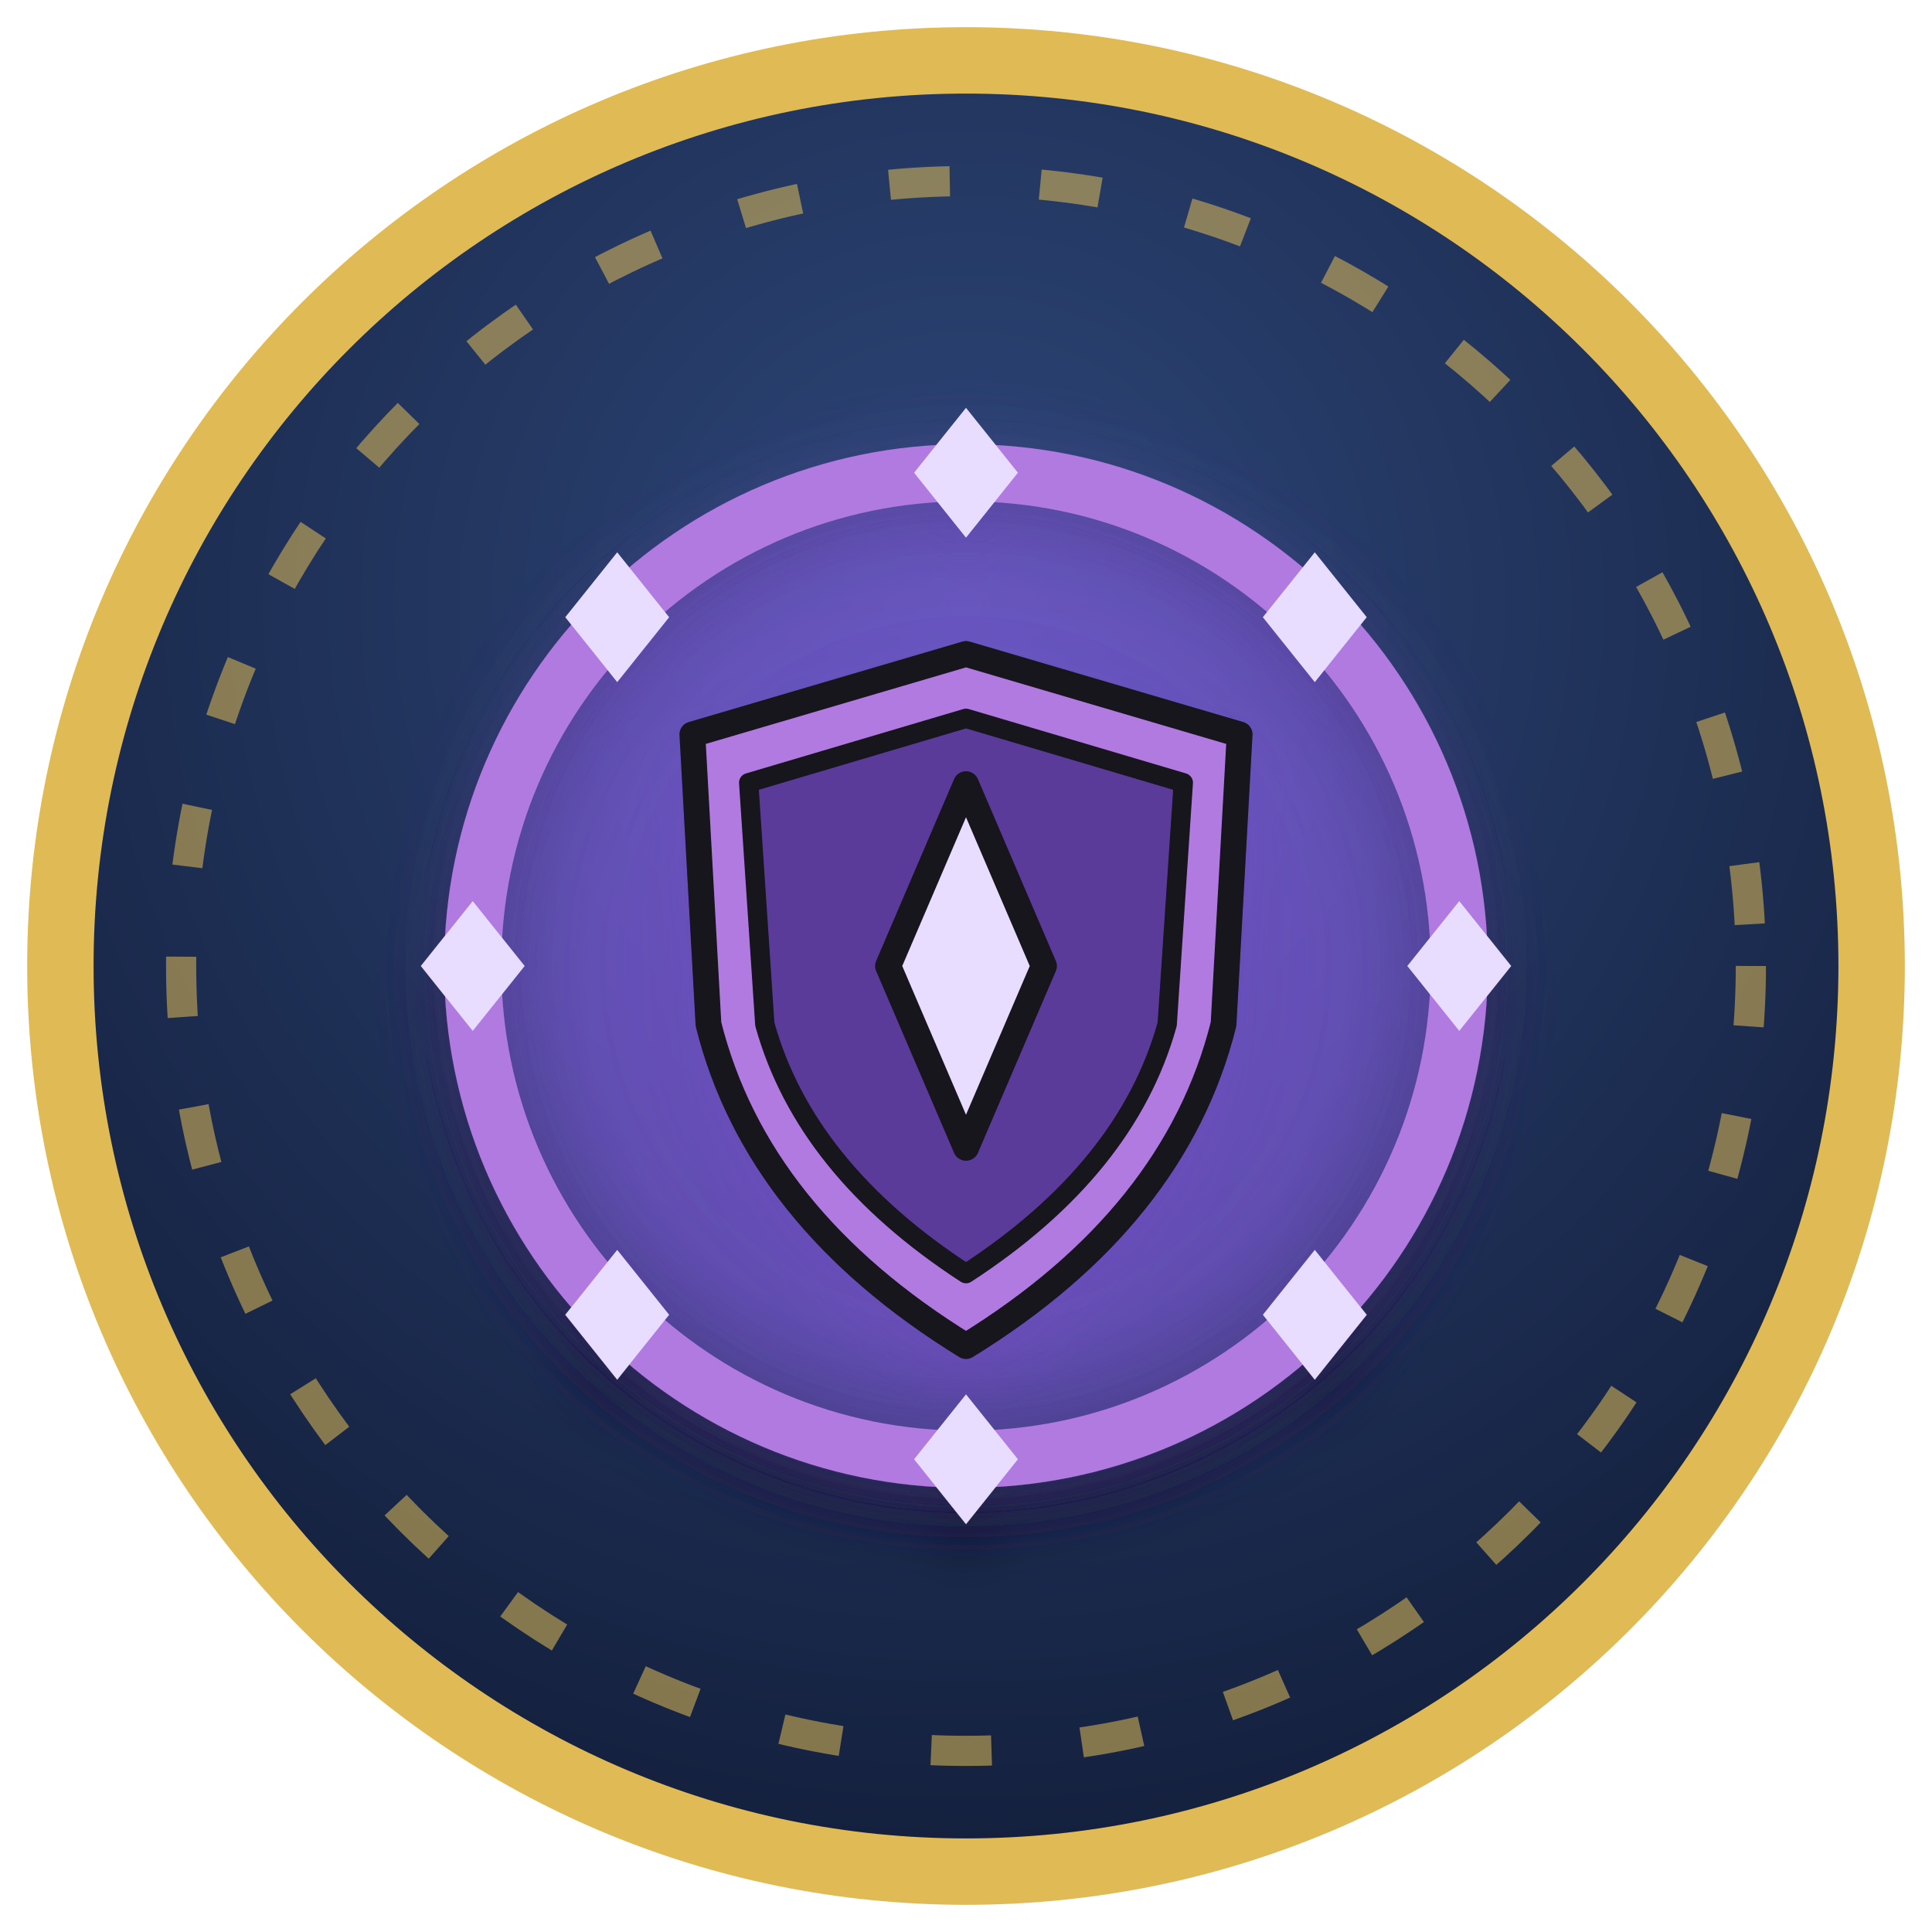
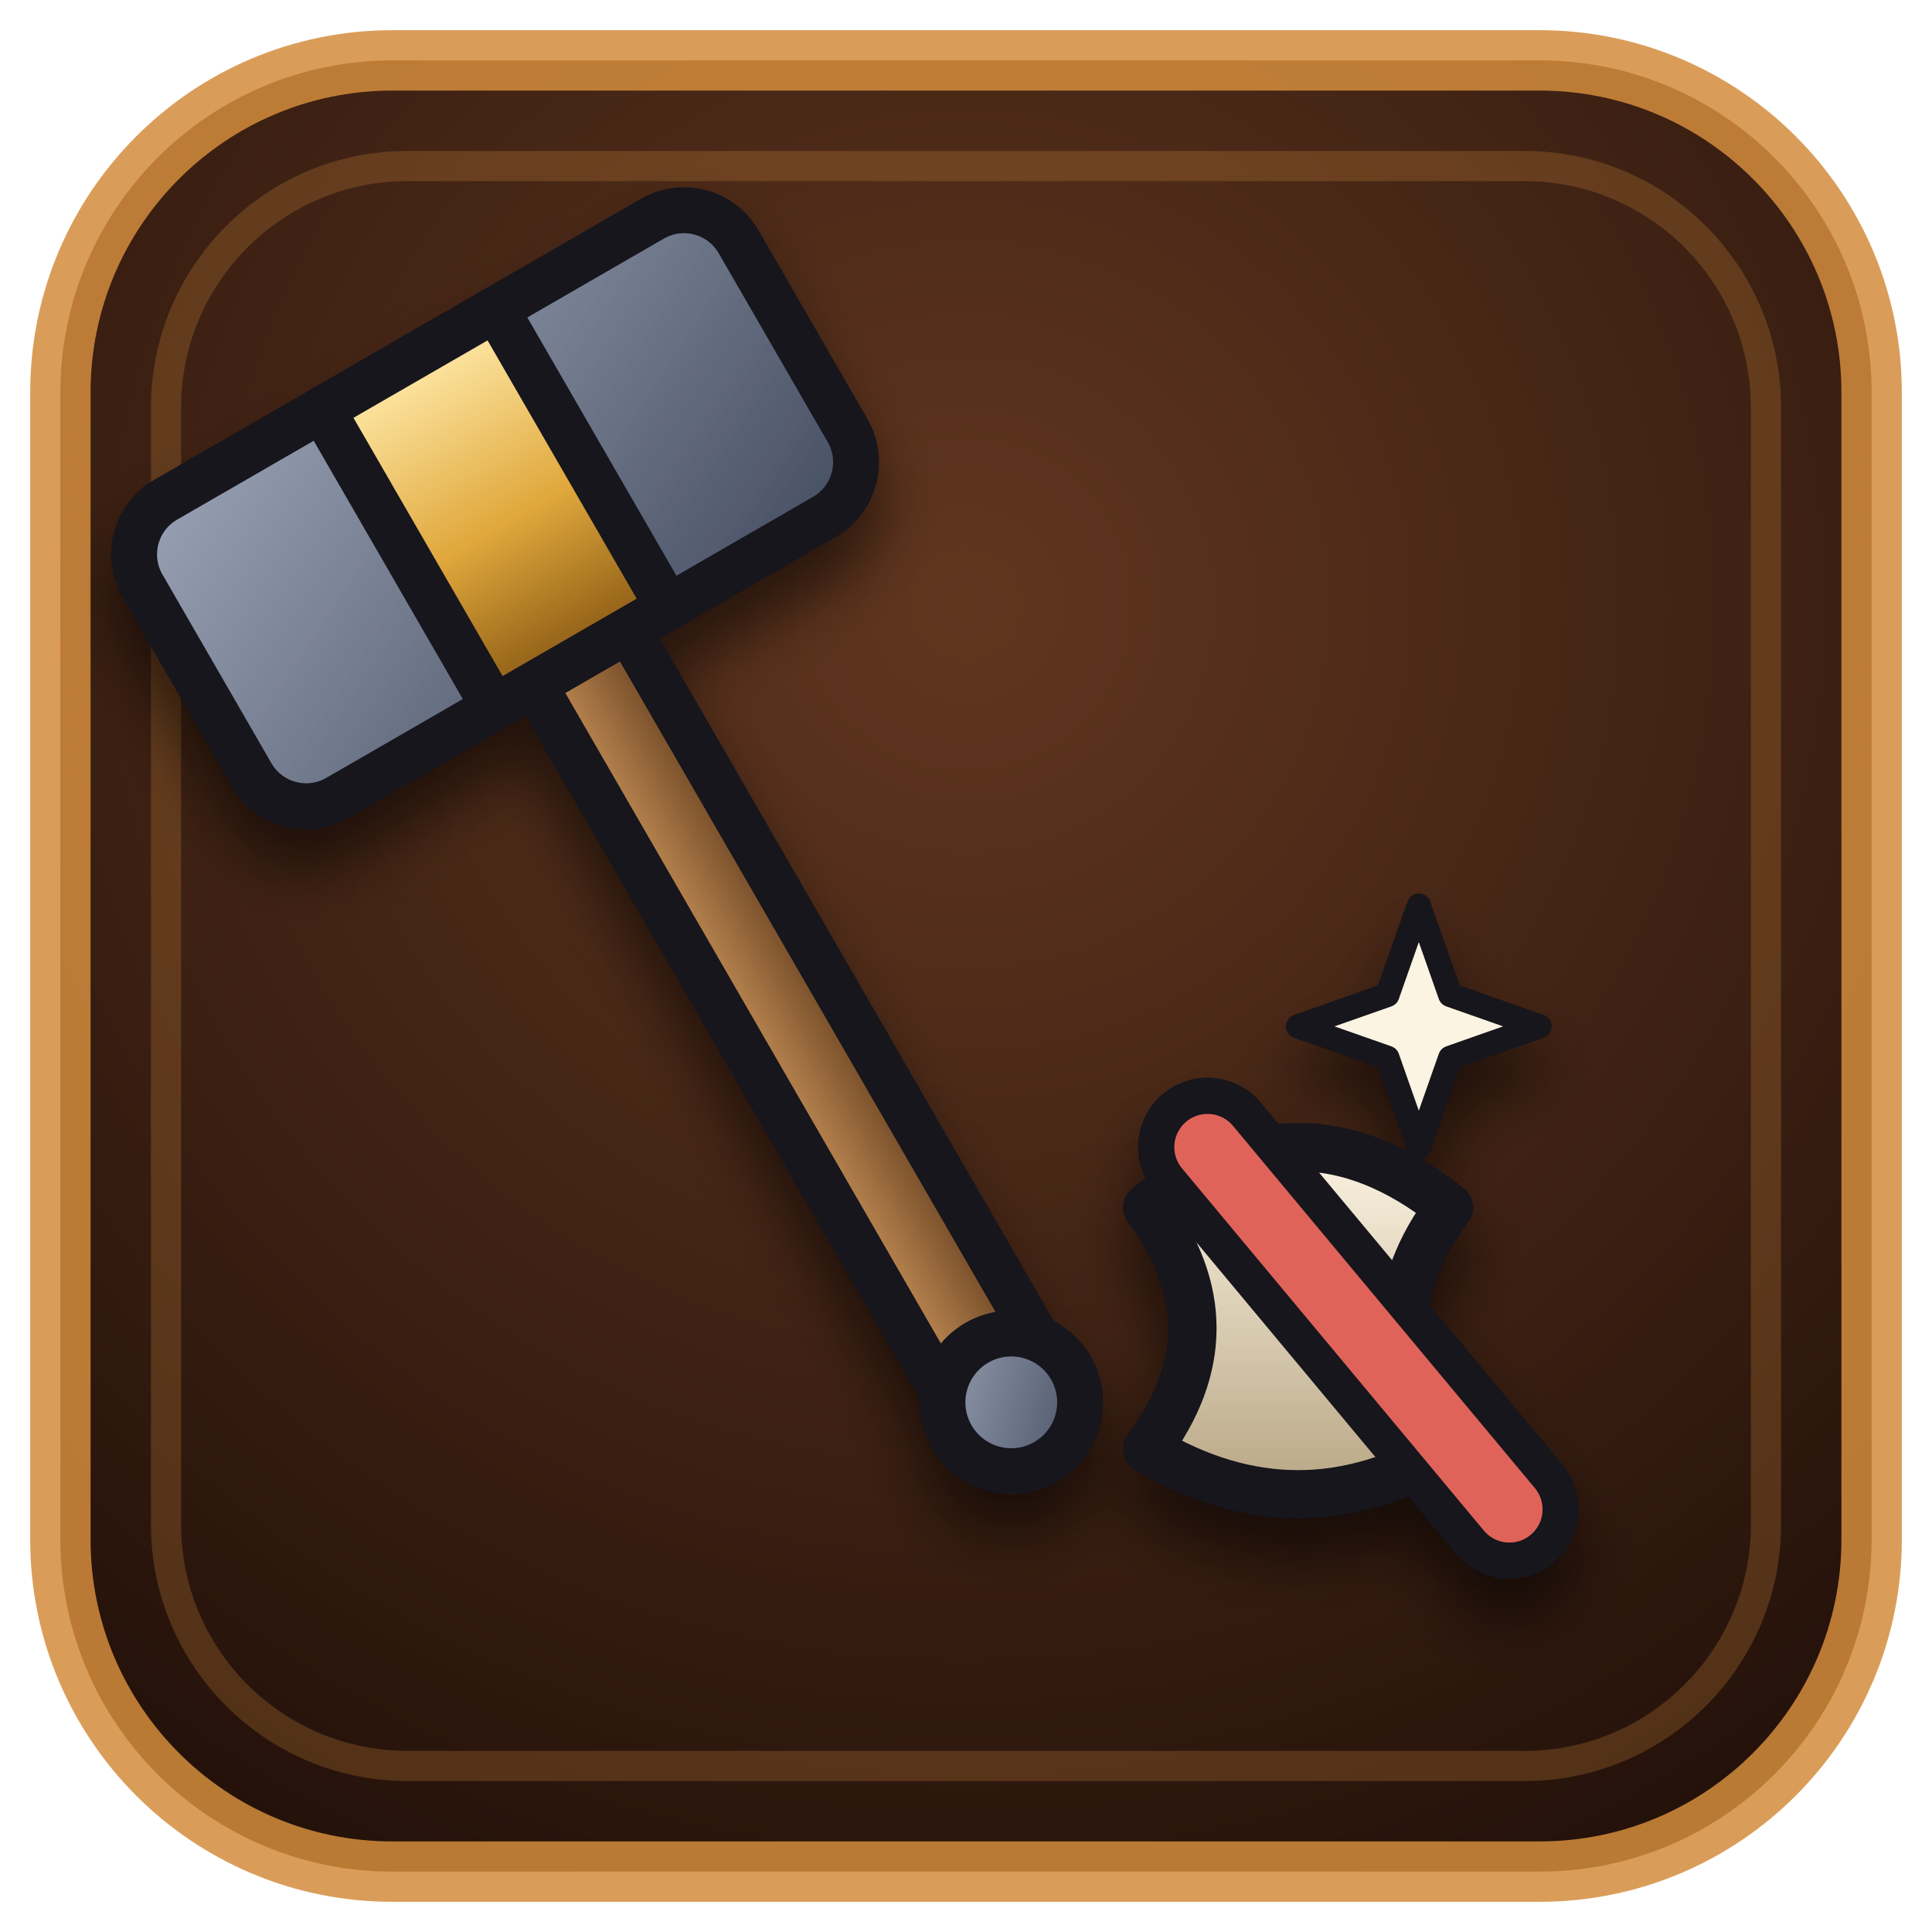
<svg xmlns="http://www.w3.org/2000/svg" viewBox="0 0 64 64" width="128" height="128">
  <defs>
    <linearGradient id="steel" x1="0" y1="0" x2="1" y2="1">
      <stop offset="0" stop-color="#f4f7fc" />
      <stop offset=".5" stop-color="#aab4c7" />
      <stop offset="1" stop-color="#5d6780" />
    </linearGradient>
    <linearGradient id="iron" x1="0" y1="0" x2="1" y2="1">
      <stop offset="0" stop-color="#9aa3b5" />
      <stop offset="1" stop-color="#454d61" />
    </linearGradient>
    <linearGradient id="gold" x1="0" y1="0" x2="0" y2="1">
      <stop offset="0" stop-color="#ffe9a8" />
      <stop offset=".55" stop-color="#e0a83c" />
      <stop offset="1" stop-color="#8a5a14" />
    </linearGradient>
    <linearGradient id="fire" x1="0" y1="0" x2="0" y2="1">
      <stop offset="0" stop-color="#e8391c" />
      <stop offset=".55" stop-color="#ff9a2e" />
      <stop offset="1" stop-color="#ffe680" />
    </linearGradient>
    <radialGradient id="fireR" cx=".45" cy=".45" r=".6">
      <stop offset="0" stop-color="#fff6c2" />
      <stop offset=".45" stop-color="#ffb43d" />
      <stop offset="1" stop-color="#d9361a" />
    </radialGradient>
    <linearGradient id="bolt" x1="0" y1="0" x2="1" y2="1">
      <stop offset="0" stop-color="#ffffff" />
      <stop offset=".5" stop-color="#a6ecff" />
      <stop offset="1" stop-color="#3fa2f0" />
    </linearGradient>
    <linearGradient id="blood" x1="0" y1="0" x2="0" y2="1">
      <stop offset="0" stop-color="#ff6060" />
      <stop offset="1" stop-color="#9a0f1c" />
    </linearGradient>
    <linearGradient id="poison" x1="0" y1="0" x2="0" y2="1">
      <stop offset="0" stop-color="#d6ff86" />
      <stop offset="1" stop-color="#4c9a28" />
    </linearGradient>
    <linearGradient id="water" x1="0" y1="0" x2="0" y2="1">
      <stop offset="0" stop-color="#b4f4ff" />
      <stop offset="1" stop-color="#2a86b8" />
    </linearGradient>
    <linearGradient id="ink" x1="0" y1="0" x2="0" y2="1">
      <stop offset="0" stop-color="#9474c4" />
      <stop offset="1" stop-color="#2a1d40" />
    </linearGradient>
    <linearGradient id="wood" x1="0" y1="0" x2="1" y2="0">
      <stop offset="0" stop-color="#c48e56" />
      <stop offset="1" stop-color="#6b4422" />
    </linearGradient>
    <linearGradient id="leaf" x1="0" y1="0" x2="1" y2="1">
      <stop offset="0" stop-color="#c4f58a" />
      <stop offset="1" stop-color="#3a8a38" />
    </linearGradient>
    <linearGradient id="hex" x1="0" y1="0" x2="0" y2="1">
      <stop offset="0" stop-color="#e09aff" />
      <stop offset="1" stop-color="#5a1f7a" />
    </linearGradient>
    <linearGradient id="bone" x1="0" y1="0" x2="0" y2="1">
      <stop offset="0" stop-color="#fbf4e2" />
      <stop offset="1" stop-color="#b8a684" />
    </linearGradient>
    <linearGradient id="heal" x1="0" y1="0" x2="0" y2="1">
      <stop offset="0" stop-color="#d4ffb0" />
      <stop offset="1" stop-color="#3fae4f" />
    </linearGradient>
    <linearGradient id="mana" x1="0" y1="0" x2="0" y2="1">
      <stop offset="0" stop-color="#bfe6ff" />
      <stop offset="1" stop-color="#2f6fd0" />
    </linearGradient>
    <linearGradient id="clay" x1="0" y1="0" x2="1" y2="1">
      <stop offset="0" stop-color="#d98a5a" />
      <stop offset="1" stop-color="#7a3a1e" />
    </linearGradient>
    <linearGradient id="hide" x1="0" y1="0" x2="0" y2="1">
      <stop offset="0" stop-color="#7a604a" />
      <stop offset="1" stop-color="#3e2e22" />
    </linearGradient>
    <linearGradient id="demon" x1="0" y1="0" x2="0" y2="1">
      <stop offset="0" stop-color="#c84a4a" />
      <stop offset="1" stop-color="#5a1418" />
    </linearGradient>
    <radialGradient id="holy" cx=".5" cy=".5" r=".5">
      <stop offset="0" stop-color="#fffbe6" />
      <stop offset=".5" stop-color="#ffe08a" stop-opacity=".8" />
      <stop offset="1" stop-color="#ffd060" stop-opacity="0" />
    </radialGradient>
    <radialGradient id="pearl" cx=".38" cy=".35" r=".7">
      <stop offset="0" stop-color="#ffffff" />
      <stop offset=".6" stop-color="#f2e6f0" />
      <stop offset="1" stop-color="#b8a8c4" />
    </radialGradient>
    <filter id="blur" x="-50%" y="-50%" width="200%" height="200%">
      <feGaussianBlur stdDeviation="2.2" />
    </filter>
    <filter id="ds" x="-20%" y="-20%" width="140%" height="140%">
      <feDropShadow dx="0" dy="1.4" stdDeviation="1" flood-color="#000" flood-opacity=".55" />
    </filter>
    <radialGradient id="bg" cx=".5" cy=".3" r=".85">
-       <stop offset="0" stop-color="#2d4678" />
-       <stop offset="1" stop-color="#0e1730" />
+       <stop offset="0" stop-color="#61361f" />
+       <stop offset="1" stop-color="#1e0e08" />
    </radialGradient>
  </defs>
-   <circle cx="32" cy="32" r="30" fill="url(#bg)" />
-   <circle cx="32" cy="32" r="26" fill="none" stroke="#e0bb55" stroke-width="1" stroke-dasharray="2 3" opacity=".55" />
-   <g filter="url(#ds)" stroke="#15121d" stroke-width="1.6" stroke-linejoin="round" stroke-linecap="round" transform="translate(32 32) scale(.86) translate(-32 -32)">
-     <g filter="url(#blur)" opacity="0.4" stroke="none">
-       <circle cx="32" cy="32" r="18" fill="#9a6aff" />
+   <rect x="2" y="2" width="60" height="60" rx="11" fill="url(#bg)" />
+   <rect x="5.5" y="5.5" width="53" height="53" rx="8" fill="none" stroke="#d48c3c" stroke-width="1" opacity="0.25" />
+   <g filter="url(#ds)" stroke="#15121d" stroke-width="1.6" stroke-linejoin="round" stroke-linecap="round">
+     <g transform="translate(24 30) rotate(-30) scale(0.95)">
+       <rect x="-1.9" y="-12" width="3.8" height="32" rx="1.6" fill="url(#wood)" />
+       <rect x="-12" y="-22" width="24" height="12" rx="2.2" fill="url(#iron)" />
+       <rect x="-3.5" y="-22" width="7" height="12" fill="url(#gold)" />
+       <circle cx="0" cy="20" r="2.4" fill="url(#iron)" />
    </g>
-     <circle cx="32" cy="32" r="19" fill="#9a6aff" fill-opacity=".18" stroke="#b07ae0" stroke-width="2.2" />
-     <g transform="translate(51.0 32.0)">
-       <path d="M0 -2.5 L2 0 L0 2.5 L-2 0 Z" fill="#e8dcff" stroke="none" />
+     <path d="M38 40 q5 -4 10 0 q-3 4 0 8 q-5 3 -10 0 q3 -4 0 -8 Z" fill="url(#bone)" />
+     <path d="M40 38 L50 50" fill="none" stroke="#15121d" stroke-width="4.6" />
+     <path d="M40 38 L50 50" fill="none" stroke="#e0645a" stroke-width="2.2" />
+     <g transform="translate(47 34) scale(0.8)">
+       <path d="M0 -5 L1.3 -1.3 L5 0 L1.3 1.3 L0 5 L-1.3 1.3 L-5 0 L-1.3 -1.3 Z" fill="#fbf4e2" stroke-width="1" />
    </g>
-     <g transform="translate(45.43503 45.43503)">
-       <path d="M0 -2.5 L2 0 L0 2.5 L-2 0 Z" fill="#e8dcff" stroke="none" />
-     </g>
-     <g transform="translate(32.0 51.0)">
-       <path d="M0 -2.5 L2 0 L0 2.5 L-2 0 Z" fill="#e8dcff" stroke="none" />
-     </g>
-     <g transform="translate(18.56497 45.43503)">
-       <path d="M0 -2.5 L2 0 L0 2.5 L-2 0 Z" fill="#e8dcff" stroke="none" />
-     </g>
-     <g transform="translate(13.0 32.0)">
-       <path d="M0 -2.5 L2 0 L0 2.5 L-2 0 Z" fill="#e8dcff" stroke="none" />
-     </g>
-     <g transform="translate(18.56497 18.56497)">
-       <path d="M0 -2.5 L2 0 L0 2.5 L-2 0 Z" fill="#e8dcff" stroke="none" />
-     </g>
-     <g transform="translate(32 13.0)">
-       <path d="M0 -2.5 L2 0 L0 2.5 L-2 0 Z" fill="#e8dcff" stroke="none" />
-     </g>
-     <g transform="translate(45.43503 18.56497)">
-       <path d="M0 -2.5 L2 0 L0 2.5 L-2 0 Z" fill="#e8dcff" stroke="none" />
-     </g>
-     <g transform="translate(32 33) scale(0.62)">
-       <path d="M0 -21 L17 -16 L16 2 Q13 14 0 22 Q-13 14 -16 2 L-17 -16 Z" fill="#b07ae0" />
-       <path d="M0 -17 L13.5 -13 L12.5 2 Q10 11 0 17.5 Q-10 11 -12.5 2 L-13.5 -13 Z" fill="#5a3a9a" stroke-width="1.2" />
-     </g>
-     <path d="M32 25 L35 32 L32 39 L29 32 Z" fill="#e8dcff" stroke-width="1" />
  </g>
-   <circle cx="32" cy="32" r="30" fill="none" stroke="#e0bb55" stroke-width="2.2" />
+   <rect x="2" y="2" width="60" height="60" rx="11" fill="none" stroke="#d48c3c" stroke-width="2" opacity="0.85" />
</svg>
